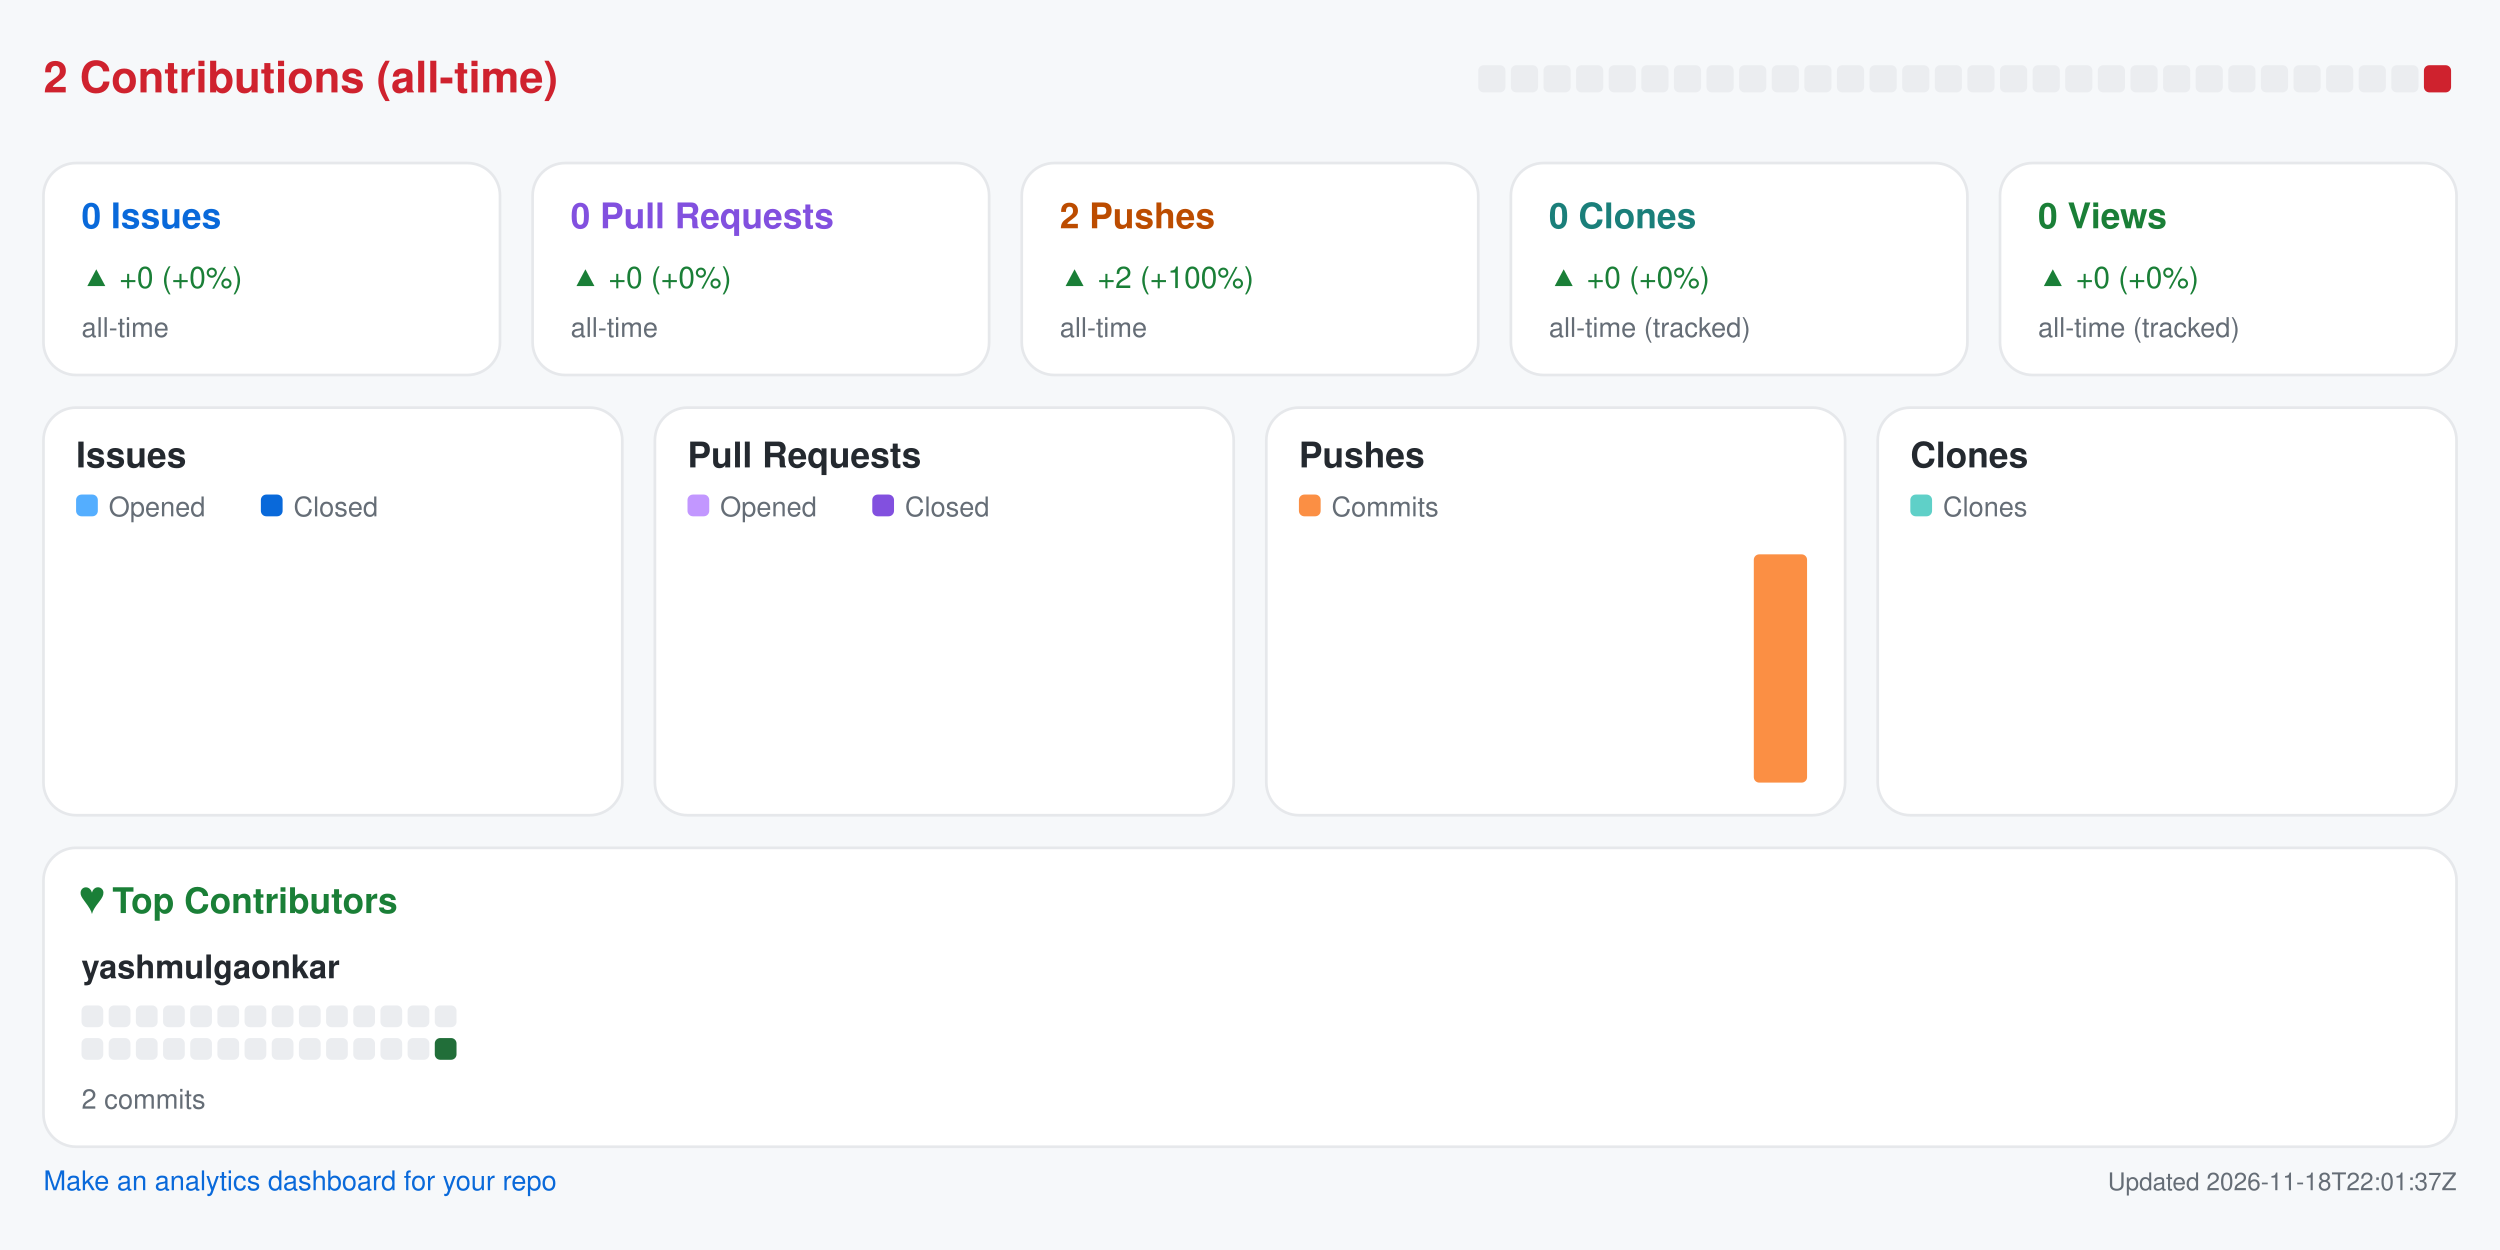
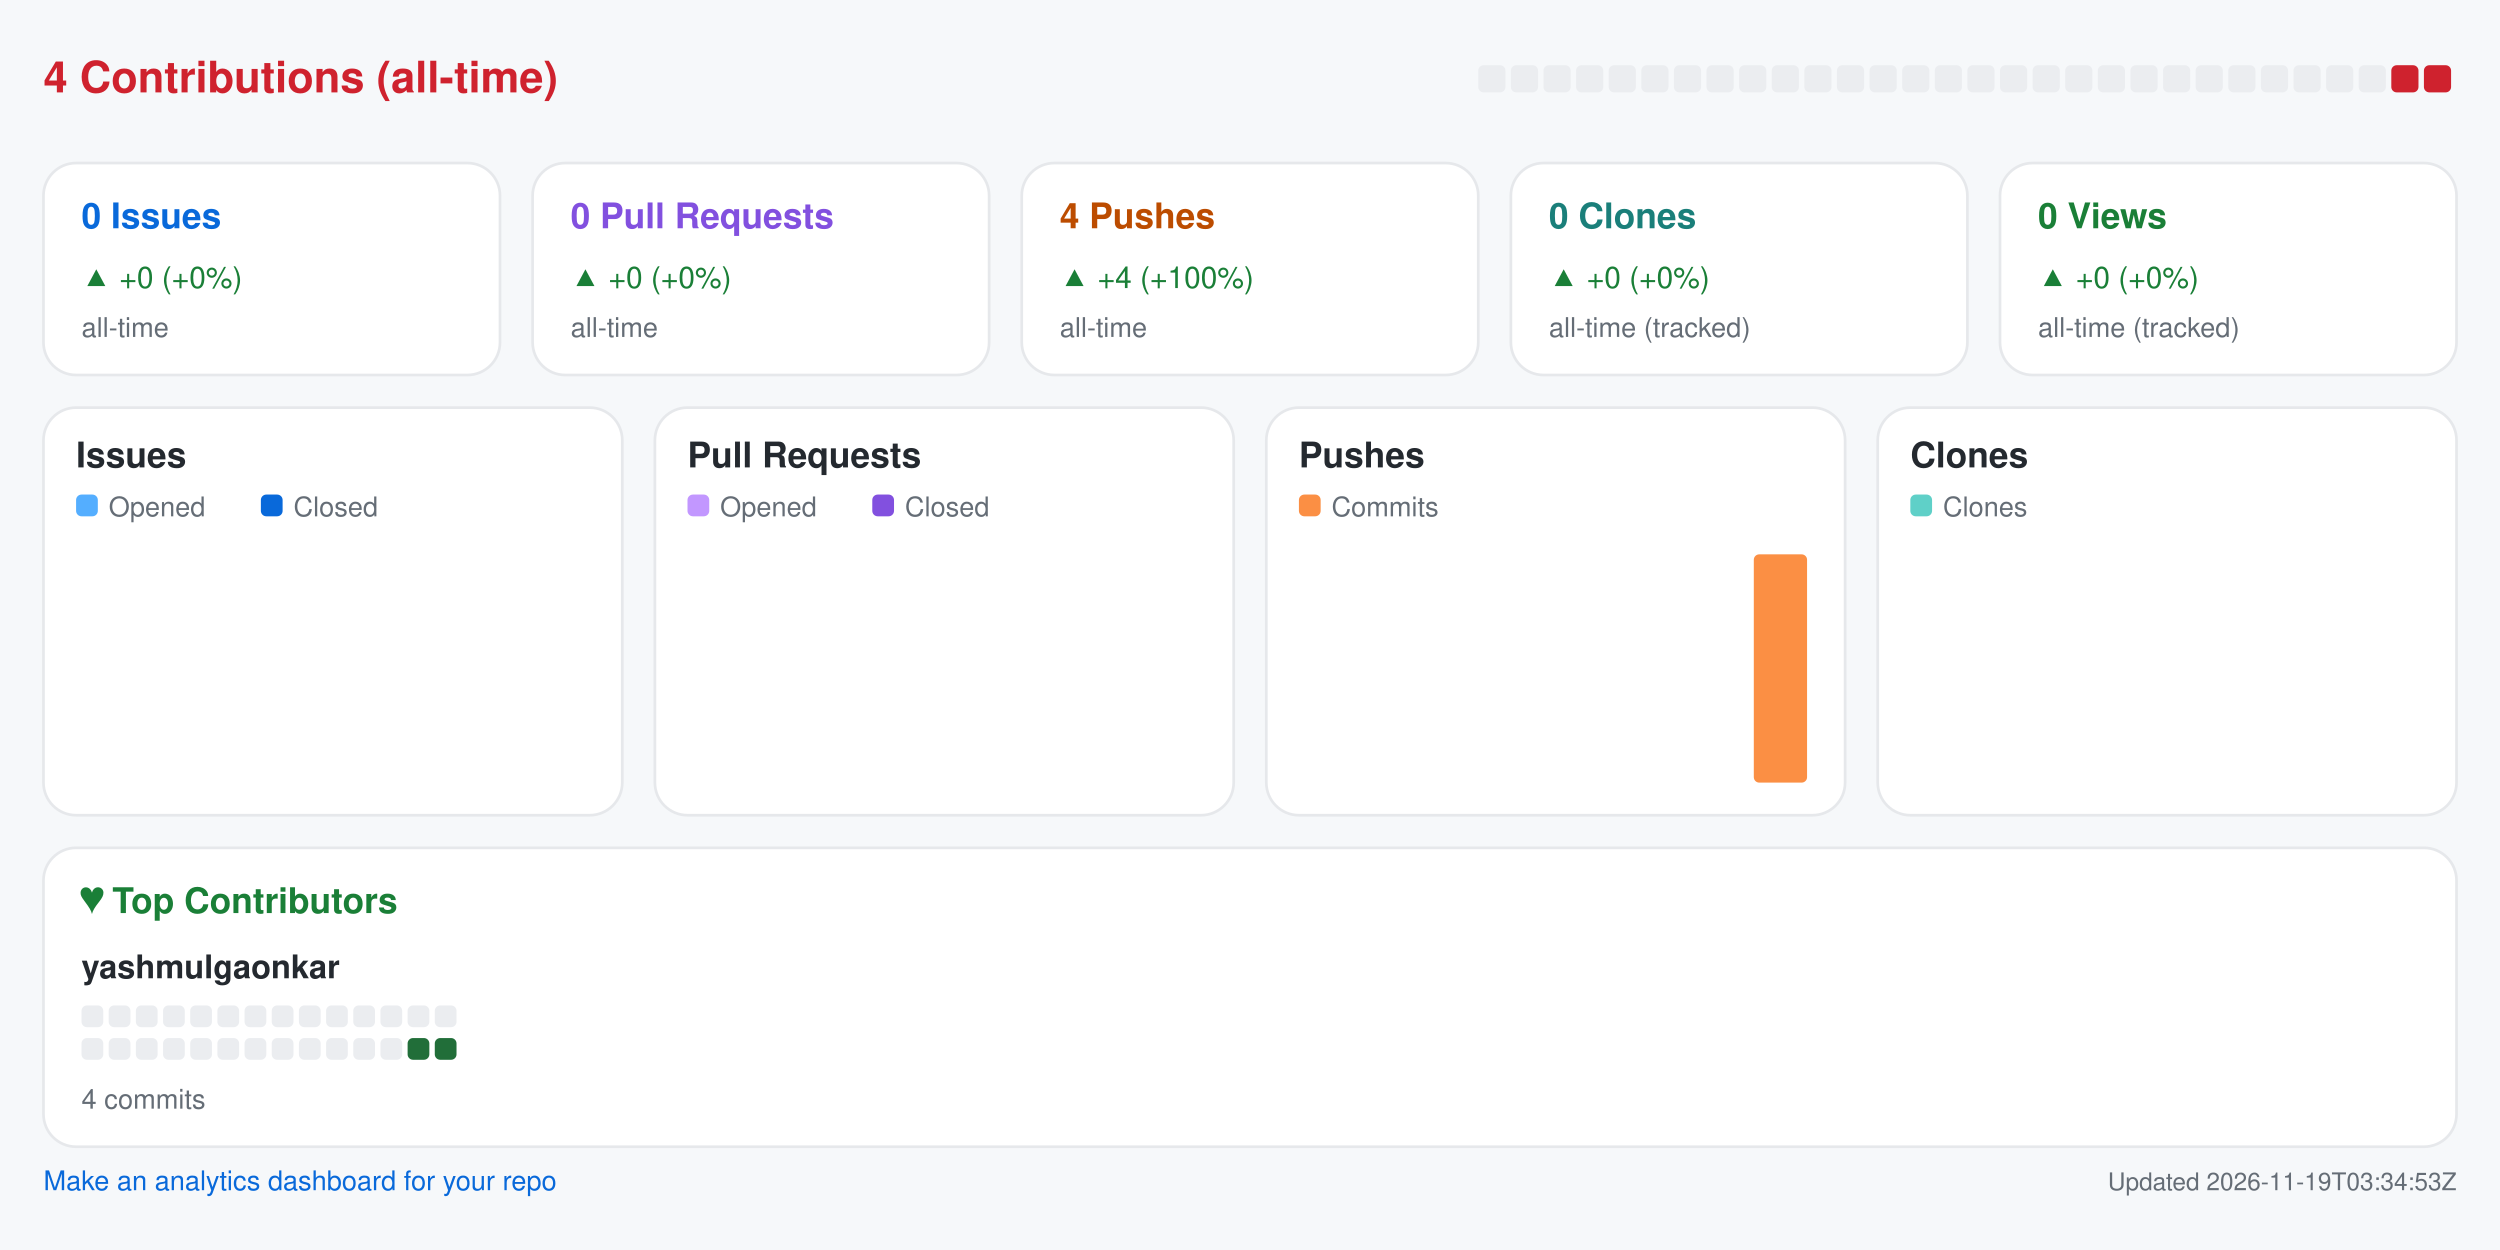
<svg xmlns="http://www.w3.org/2000/svg" width="920" height="460" viewBox="0 0 920 460" role="img" aria-label="Repository analytics for yashmulgaonkar/mutex">
  <rect x="0.0" y="0.0" width="920.0" height="460.0" rx="0" fill="#f6f8fa" />
-   <text x="16.0" y="34.0" fill="#cf222e" font-size="16" font-family="-apple-system,BlinkMacSystemFont,Segoe UI,Helvetica,Arial,sans-serif" font-weight="600" text-anchor="start">2 Contributions (all-time)</text>
+   <text x="16.0" y="34.0" fill="#cf222e" font-size="16" font-family="-apple-system,BlinkMacSystemFont,Segoe UI,Helvetica,Arial,sans-serif" font-weight="600" text-anchor="start">4 Contributions (all-time)</text>
  <rect x="544.0" y="24.0" width="10.0" height="10.0" rx="2" fill="#ebedf0" />
  <rect x="556.0" y="24.0" width="10.0" height="10.0" rx="2" fill="#ebedf0" />
  <rect x="568.0" y="24.0" width="10.0" height="10.0" rx="2" fill="#ebedf0" />
  <rect x="580.0" y="24.0" width="10.0" height="10.0" rx="2" fill="#ebedf0" />
  <rect x="592.0" y="24.0" width="10.0" height="10.0" rx="2" fill="#ebedf0" />
  <rect x="604.0" y="24.0" width="10.0" height="10.0" rx="2" fill="#ebedf0" />
  <rect x="616.0" y="24.0" width="10.0" height="10.0" rx="2" fill="#ebedf0" />
  <rect x="628.0" y="24.0" width="10.0" height="10.0" rx="2" fill="#ebedf0" />
  <rect x="640.0" y="24.0" width="10.0" height="10.0" rx="2" fill="#ebedf0" />
  <rect x="652.0" y="24.0" width="10.0" height="10.0" rx="2" fill="#ebedf0" />
  <rect x="664.0" y="24.0" width="10.0" height="10.0" rx="2" fill="#ebedf0" />
  <rect x="676.0" y="24.0" width="10.0" height="10.0" rx="2" fill="#ebedf0" />
  <rect x="688.0" y="24.0" width="10.0" height="10.0" rx="2" fill="#ebedf0" />
  <rect x="700.0" y="24.0" width="10.0" height="10.0" rx="2" fill="#ebedf0" />
  <rect x="712.0" y="24.0" width="10.0" height="10.0" rx="2" fill="#ebedf0" />
  <rect x="724.0" y="24.0" width="10.0" height="10.0" rx="2" fill="#ebedf0" />
  <rect x="736.0" y="24.0" width="10.0" height="10.0" rx="2" fill="#ebedf0" />
  <rect x="748.0" y="24.0" width="10.0" height="10.0" rx="2" fill="#ebedf0" />
  <rect x="760.0" y="24.0" width="10.0" height="10.0" rx="2" fill="#ebedf0" />
  <rect x="772.0" y="24.0" width="10.0" height="10.0" rx="2" fill="#ebedf0" />
  <rect x="784.0" y="24.0" width="10.0" height="10.0" rx="2" fill="#ebedf0" />
  <rect x="796.0" y="24.0" width="10.0" height="10.0" rx="2" fill="#ebedf0" />
  <rect x="808.0" y="24.0" width="10.0" height="10.0" rx="2" fill="#ebedf0" />
  <rect x="820.0" y="24.0" width="10.0" height="10.0" rx="2" fill="#ebedf0" />
  <rect x="832.0" y="24.0" width="10.0" height="10.0" rx="2" fill="#ebedf0" />
  <rect x="844.0" y="24.0" width="10.0" height="10.0" rx="2" fill="#ebedf0" />
  <rect x="856.0" y="24.0" width="10.0" height="10.0" rx="2" fill="#ebedf0" />
  <rect x="868.0" y="24.0" width="10.0" height="10.0" rx="2" fill="#ebedf0" />
-   <rect x="880.0" y="24.0" width="10.0" height="10.0" rx="2" fill="#ebedf0" />
+   <rect x="880.0" y="24.0" width="10.0" height="10.0" rx="2" fill="#cf222e" />
  <rect x="892.0" y="24.0" width="10.0" height="10.0" rx="2" fill="#cf222e" />
  <rect x="16.0" y="60.0" width="168.0" height="78.0" rx="12" fill="#ffffff" stroke="#e6e8eb" />
  <text x="30.0" y="84.0" fill="#0969da" font-size="13" font-family="-apple-system,BlinkMacSystemFont,Segoe UI,Helvetica,Arial,sans-serif" font-weight="600" text-anchor="start">0 Issues</text>
  <text x="30.0" y="106.0" fill="#1a7f37" font-size="11" font-family="-apple-system,BlinkMacSystemFont,Segoe UI,Helvetica,Arial,sans-serif" font-weight="400" text-anchor="start">▲ +0 (+0%)</text>
  <text x="30.0" y="124.0" fill="#656d76" font-size="10" font-family="-apple-system,BlinkMacSystemFont,Segoe UI,Helvetica,Arial,sans-serif" font-weight="400" text-anchor="start">all-time</text>
  <rect x="196.0" y="60.0" width="168.0" height="78.0" rx="12" fill="#ffffff" stroke="#e6e8eb" />
  <text x="210.0" y="84.0" fill="#8250df" font-size="13" font-family="-apple-system,BlinkMacSystemFont,Segoe UI,Helvetica,Arial,sans-serif" font-weight="600" text-anchor="start">0 Pull Requests</text>
  <text x="210.0" y="106.0" fill="#1a7f37" font-size="11" font-family="-apple-system,BlinkMacSystemFont,Segoe UI,Helvetica,Arial,sans-serif" font-weight="400" text-anchor="start">▲ +0 (+0%)</text>
  <text x="210.0" y="124.0" fill="#656d76" font-size="10" font-family="-apple-system,BlinkMacSystemFont,Segoe UI,Helvetica,Arial,sans-serif" font-weight="400" text-anchor="start">all-time</text>
  <rect x="376.0" y="60.0" width="168.0" height="78.0" rx="12" fill="#ffffff" stroke="#e6e8eb" />
-   <text x="390.0" y="84.0" fill="#bc4c00" font-size="13" font-family="-apple-system,BlinkMacSystemFont,Segoe UI,Helvetica,Arial,sans-serif" font-weight="600" text-anchor="start">2 Pushes</text>
-   <text x="390.0" y="106.0" fill="#1a7f37" font-size="11" font-family="-apple-system,BlinkMacSystemFont,Segoe UI,Helvetica,Arial,sans-serif" font-weight="400" text-anchor="start">▲ +2 (+100%)</text>
+   <text x="390.0" y="84.0" fill="#bc4c00" font-size="13" font-family="-apple-system,BlinkMacSystemFont,Segoe UI,Helvetica,Arial,sans-serif" font-weight="600" text-anchor="start">4 Pushes</text>
+   <text x="390.0" y="106.0" fill="#1a7f37" font-size="11" font-family="-apple-system,BlinkMacSystemFont,Segoe UI,Helvetica,Arial,sans-serif" font-weight="400" text-anchor="start">▲ +4 (+100%)</text>
  <text x="390.0" y="124.0" fill="#656d76" font-size="10" font-family="-apple-system,BlinkMacSystemFont,Segoe UI,Helvetica,Arial,sans-serif" font-weight="400" text-anchor="start">all-time</text>
  <rect x="556.0" y="60.0" width="168.0" height="78.0" rx="12" fill="#ffffff" stroke="#e6e8eb" />
  <text x="570.0" y="84.0" fill="#1a7f7a" font-size="13" font-family="-apple-system,BlinkMacSystemFont,Segoe UI,Helvetica,Arial,sans-serif" font-weight="600" text-anchor="start">0 Clones</text>
  <text x="570.0" y="106.0" fill="#1a7f37" font-size="11" font-family="-apple-system,BlinkMacSystemFont,Segoe UI,Helvetica,Arial,sans-serif" font-weight="400" text-anchor="start">▲ +0 (+0%)</text>
  <text x="570.0" y="124.0" fill="#656d76" font-size="10" font-family="-apple-system,BlinkMacSystemFont,Segoe UI,Helvetica,Arial,sans-serif" font-weight="400" text-anchor="start">all-time (tracked)</text>
  <rect x="736.0" y="60.0" width="168.0" height="78.0" rx="12" fill="#ffffff" stroke="#e6e8eb" />
  <text x="750.0" y="84.0" fill="#1a7f37" font-size="13" font-family="-apple-system,BlinkMacSystemFont,Segoe UI,Helvetica,Arial,sans-serif" font-weight="600" text-anchor="start">0 Views</text>
  <text x="750.0" y="106.0" fill="#1a7f37" font-size="11" font-family="-apple-system,BlinkMacSystemFont,Segoe UI,Helvetica,Arial,sans-serif" font-weight="400" text-anchor="start">▲ +0 (+0%)</text>
  <text x="750.0" y="124.0" fill="#656d76" font-size="10" font-family="-apple-system,BlinkMacSystemFont,Segoe UI,Helvetica,Arial,sans-serif" font-weight="400" text-anchor="start">all-time (tracked)</text>
  <rect x="16.0" y="150.0" width="213.0" height="150.0" rx="12" fill="#ffffff" stroke="#e6e8eb" />
  <text x="28.0" y="172.0" fill="#24292f" font-size="13" font-family="-apple-system,BlinkMacSystemFont,Segoe UI,Helvetica,Arial,sans-serif" font-weight="600" text-anchor="start">Issues</text>
  <rect x="28.0" y="182.0" width="8.0" height="8.0" rx="2" fill="#54aeff" />
  <text x="40.0" y="190.0" fill="#656d76" font-size="10" font-family="-apple-system,BlinkMacSystemFont,Segoe UI,Helvetica,Arial,sans-serif" font-weight="400" text-anchor="start">Opened</text>
  <rect x="96.0" y="182.0" width="8.0" height="8.0" rx="2" fill="#0969da" />
  <text x="108.0" y="190.0" fill="#656d76" font-size="10" font-family="-apple-system,BlinkMacSystemFont,Segoe UI,Helvetica,Arial,sans-serif" font-weight="400" text-anchor="start">Closed</text>
  <rect x="30.0" y="288.0" width="8.8" height="0.0" rx="2" fill="#54aeff" />
  <rect x="39.8" y="288.0" width="8.8" height="0.0" rx="2" fill="#0969da" />
  <rect x="53.6" y="288.0" width="8.8" height="0.0" rx="2" fill="#54aeff" />
  <rect x="63.4" y="288.0" width="8.8" height="0.0" rx="2" fill="#0969da" />
  <rect x="77.2" y="288.0" width="8.8" height="0.0" rx="2" fill="#54aeff" />
  <rect x="87.1" y="288.0" width="8.8" height="0.0" rx="2" fill="#0969da" />
  <rect x="100.9" y="288.0" width="8.8" height="0.0" rx="2" fill="#54aeff" />
  <rect x="110.7" y="288.0" width="8.8" height="0.0" rx="2" fill="#0969da" />
  <rect x="124.5" y="288.0" width="8.8" height="0.0" rx="2" fill="#54aeff" />
  <rect x="134.3" y="288.0" width="8.8" height="0.0" rx="2" fill="#0969da" />
  <rect x="148.1" y="288.0" width="8.8" height="0.0" rx="2" fill="#54aeff" />
  <rect x="157.9" y="288.0" width="8.8" height="0.0" rx="2" fill="#0969da" />
  <rect x="171.8" y="288.0" width="8.8" height="0.0" rx="2" fill="#54aeff" />
  <rect x="181.6" y="288.0" width="8.8" height="0.0" rx="2" fill="#0969da" />
  <rect x="195.4" y="288.0" width="8.8" height="0.0" rx="2" fill="#54aeff" />
  <rect x="205.2" y="288.0" width="8.8" height="0.0" rx="2" fill="#0969da" />
  <rect x="241.0" y="150.0" width="213.0" height="150.0" rx="12" fill="#ffffff" stroke="#e6e8eb" />
  <text x="253.0" y="172.0" fill="#24292f" font-size="13" font-family="-apple-system,BlinkMacSystemFont,Segoe UI,Helvetica,Arial,sans-serif" font-weight="600" text-anchor="start">Pull Requests</text>
  <rect x="253.0" y="182.0" width="8.0" height="8.0" rx="2" fill="#c297ff" />
  <text x="265.0" y="190.0" fill="#656d76" font-size="10" font-family="-apple-system,BlinkMacSystemFont,Segoe UI,Helvetica,Arial,sans-serif" font-weight="400" text-anchor="start">Opened</text>
  <rect x="321.0" y="182.0" width="8.0" height="8.0" rx="2" fill="#8250df" />
  <text x="333.0" y="190.0" fill="#656d76" font-size="10" font-family="-apple-system,BlinkMacSystemFont,Segoe UI,Helvetica,Arial,sans-serif" font-weight="400" text-anchor="start">Closed</text>
  <rect x="255.0" y="288.0" width="8.8" height="0.0" rx="2" fill="#c297ff" />
  <rect x="264.8" y="288.0" width="8.8" height="0.0" rx="2" fill="#8250df" />
  <rect x="278.6" y="288.0" width="8.8" height="0.0" rx="2" fill="#c297ff" />
  <rect x="288.4" y="288.0" width="8.8" height="0.0" rx="2" fill="#8250df" />
  <rect x="302.2" y="288.0" width="8.8" height="0.0" rx="2" fill="#c297ff" />
  <rect x="312.1" y="288.0" width="8.8" height="0.0" rx="2" fill="#8250df" />
  <rect x="325.9" y="288.0" width="8.8" height="0.0" rx="2" fill="#c297ff" />
  <rect x="335.7" y="288.0" width="8.8" height="0.0" rx="2" fill="#8250df" />
  <rect x="349.5" y="288.0" width="8.8" height="0.0" rx="2" fill="#c297ff" />
  <rect x="359.3" y="288.0" width="8.8" height="0.0" rx="2" fill="#8250df" />
  <rect x="373.1" y="288.0" width="8.8" height="0.0" rx="2" fill="#c297ff" />
  <rect x="382.9" y="288.0" width="8.8" height="0.0" rx="2" fill="#8250df" />
  <rect x="396.8" y="288.0" width="8.8" height="0.0" rx="2" fill="#c297ff" />
  <rect x="406.6" y="288.0" width="8.8" height="0.0" rx="2" fill="#8250df" />
  <rect x="420.4" y="288.0" width="8.8" height="0.0" rx="2" fill="#c297ff" />
  <rect x="430.2" y="288.0" width="8.8" height="0.0" rx="2" fill="#8250df" />
  <rect x="466.0" y="150.0" width="213.0" height="150.0" rx="12" fill="#ffffff" stroke="#e6e8eb" />
  <text x="478.0" y="172.0" fill="#24292f" font-size="13" font-family="-apple-system,BlinkMacSystemFont,Segoe UI,Helvetica,Arial,sans-serif" font-weight="600" text-anchor="start">Pushes</text>
  <rect x="478.0" y="182.0" width="8.0" height="8.0" rx="2" fill="#fb8f44" />
  <text x="490.0" y="190.0" fill="#656d76" font-size="10" font-family="-apple-system,BlinkMacSystemFont,Segoe UI,Helvetica,Arial,sans-serif" font-weight="400" text-anchor="start">Commits</text>
  <rect x="480.0" y="288.0" width="19.6" height="0.0" rx="2" fill="#fb8f44" />
  <rect x="503.6" y="288.0" width="19.6" height="0.0" rx="2" fill="#fb8f44" />
  <rect x="527.2" y="288.0" width="19.6" height="0.0" rx="2" fill="#fb8f44" />
  <rect x="550.9" y="288.0" width="19.6" height="0.0" rx="2" fill="#fb8f44" />
  <rect x="574.5" y="288.0" width="19.6" height="0.0" rx="2" fill="#fb8f44" />
  <rect x="598.1" y="288.0" width="19.6" height="0.0" rx="2" fill="#fb8f44" />
  <rect x="621.8" y="288.0" width="19.6" height="0.0" rx="2" fill="#fb8f44" />
  <rect x="645.4" y="204.0" width="19.6" height="84.0" rx="2" fill="#fb8f44" />
  <rect x="691.0" y="150.0" width="213.0" height="150.0" rx="12" fill="#ffffff" stroke="#e6e8eb" />
  <text x="703.0" y="172.0" fill="#24292f" font-size="13" font-family="-apple-system,BlinkMacSystemFont,Segoe UI,Helvetica,Arial,sans-serif" font-weight="600" text-anchor="start">Clones</text>
  <rect x="703.0" y="182.0" width="8.0" height="8.0" rx="2" fill="#5fd0c8" />
  <text x="715.0" y="190.0" fill="#656d76" font-size="10" font-family="-apple-system,BlinkMacSystemFont,Segoe UI,Helvetica,Arial,sans-serif" font-weight="400" text-anchor="start">Clones</text>
  <rect x="705.0" y="288.0" width="19.6" height="0.0" rx="2" fill="#5fd0c8" />
  <rect x="728.6" y="288.0" width="19.6" height="0.0" rx="2" fill="#5fd0c8" />
  <rect x="752.2" y="288.0" width="19.6" height="0.0" rx="2" fill="#5fd0c8" />
  <rect x="775.9" y="288.0" width="19.6" height="0.0" rx="2" fill="#5fd0c8" />
  <rect x="799.5" y="288.0" width="19.6" height="0.0" rx="2" fill="#5fd0c8" />
  <rect x="823.1" y="288.0" width="19.6" height="0.0" rx="2" fill="#5fd0c8" />
  <rect x="846.8" y="288.0" width="19.6" height="0.0" rx="2" fill="#5fd0c8" />
  <rect x="870.4" y="288.0" width="19.6" height="0.0" rx="2" fill="#5fd0c8" />
  <rect x="16.0" y="312.0" width="888.0" height="110.0" rx="12" fill="#ffffff" stroke="#e6e8eb" />
  <text x="30.0" y="336.0" fill="#1a7f37" font-size="13" font-family="-apple-system,BlinkMacSystemFont,Segoe UI,Helvetica,Arial,sans-serif" font-weight="600" text-anchor="start">♥  Top Contributors</text>
  <text x="30.0" y="360.0" fill="#24292f" font-size="12" font-family="-apple-system,BlinkMacSystemFont,Segoe UI,Helvetica,Arial,sans-serif" font-weight="600" text-anchor="start">yashmulgaonkar</text>
  <rect x="30.0" y="370.0" width="8.0" height="8.0" rx="2" fill="#ebedf0" />
  <rect x="40.0" y="370.0" width="8.0" height="8.0" rx="2" fill="#ebedf0" />
  <rect x="50.0" y="370.0" width="8.0" height="8.0" rx="2" fill="#ebedf0" />
  <rect x="60.0" y="370.0" width="8.0" height="8.0" rx="2" fill="#ebedf0" />
  <rect x="70.0" y="370.0" width="8.0" height="8.0" rx="2" fill="#ebedf0" />
  <rect x="80.0" y="370.0" width="8.0" height="8.0" rx="2" fill="#ebedf0" />
  <rect x="90.0" y="370.0" width="8.0" height="8.0" rx="2" fill="#ebedf0" />
  <rect x="100.0" y="370.0" width="8.0" height="8.0" rx="2" fill="#ebedf0" />
  <rect x="110.0" y="370.0" width="8.0" height="8.0" rx="2" fill="#ebedf0" />
  <rect x="120.0" y="370.0" width="8.0" height="8.0" rx="2" fill="#ebedf0" />
  <rect x="130.0" y="370.0" width="8.0" height="8.0" rx="2" fill="#ebedf0" />
  <rect x="140.0" y="370.0" width="8.0" height="8.0" rx="2" fill="#ebedf0" />
  <rect x="150.0" y="370.0" width="8.0" height="8.0" rx="2" fill="#ebedf0" />
  <rect x="160.0" y="370.0" width="8.0" height="8.0" rx="2" fill="#ebedf0" />
  <rect x="30.0" y="382.0" width="8.0" height="8.0" rx="2" fill="#ebedf0" />
  <rect x="40.0" y="382.0" width="8.0" height="8.0" rx="2" fill="#ebedf0" />
  <rect x="50.0" y="382.0" width="8.0" height="8.0" rx="2" fill="#ebedf0" />
  <rect x="60.0" y="382.0" width="8.0" height="8.0" rx="2" fill="#ebedf0" />
  <rect x="70.0" y="382.0" width="8.0" height="8.0" rx="2" fill="#ebedf0" />
  <rect x="80.0" y="382.0" width="8.0" height="8.0" rx="2" fill="#ebedf0" />
  <rect x="90.0" y="382.0" width="8.0" height="8.0" rx="2" fill="#ebedf0" />
  <rect x="100.0" y="382.0" width="8.0" height="8.0" rx="2" fill="#ebedf0" />
  <rect x="110.0" y="382.0" width="8.0" height="8.0" rx="2" fill="#ebedf0" />
  <rect x="120.0" y="382.0" width="8.0" height="8.0" rx="2" fill="#ebedf0" />
  <rect x="130.0" y="382.0" width="8.0" height="8.0" rx="2" fill="#ebedf0" />
  <rect x="140.0" y="382.0" width="8.0" height="8.0" rx="2" fill="#ebedf0" />
-   <rect x="150.0" y="382.0" width="8.0" height="8.0" rx="2" fill="#ebedf0" />
+   <rect x="150.0" y="382.0" width="8.0" height="8.0" rx="2" fill="#216e39" />
  <rect x="160.0" y="382.0" width="8.0" height="8.0" rx="2" fill="#216e39" />
-   <text x="30.0" y="408.0" fill="#656d76" font-size="10" font-family="-apple-system,BlinkMacSystemFont,Segoe UI,Helvetica,Arial,sans-serif" font-weight="400" text-anchor="start">2 commits</text>
+   <text x="30.0" y="408.0" fill="#656d76" font-size="10" font-family="-apple-system,BlinkMacSystemFont,Segoe UI,Helvetica,Arial,sans-serif" font-weight="400" text-anchor="start">4 commits</text>
  <a href="https://github.com/yashmulgaonkar/repo-analytics" target="_blank" rel="noopener noreferrer">
    <text x="16.0" y="438.0" fill="#0969da" font-size="10" font-family="-apple-system,BlinkMacSystemFont,Segoe UI,Helvetica,Arial,sans-serif" font-weight="400" text-anchor="start">Make an analytics dashboard for your repo</text>
  </a>
-   <text x="904.0" y="438.0" fill="#656d76" font-size="9" font-family="-apple-system,BlinkMacSystemFont,Segoe UI,Helvetica,Arial,sans-serif" font-weight="400" text-anchor="end">Updated 2026-11-18T22:01:37Z</text>
+   <text x="904.0" y="438.0" fill="#656d76" font-size="9" font-family="-apple-system,BlinkMacSystemFont,Segoe UI,Helvetica,Arial,sans-serif" font-weight="400" text-anchor="end">Updated 2026-11-19T03:34:53Z</text>
</svg>
